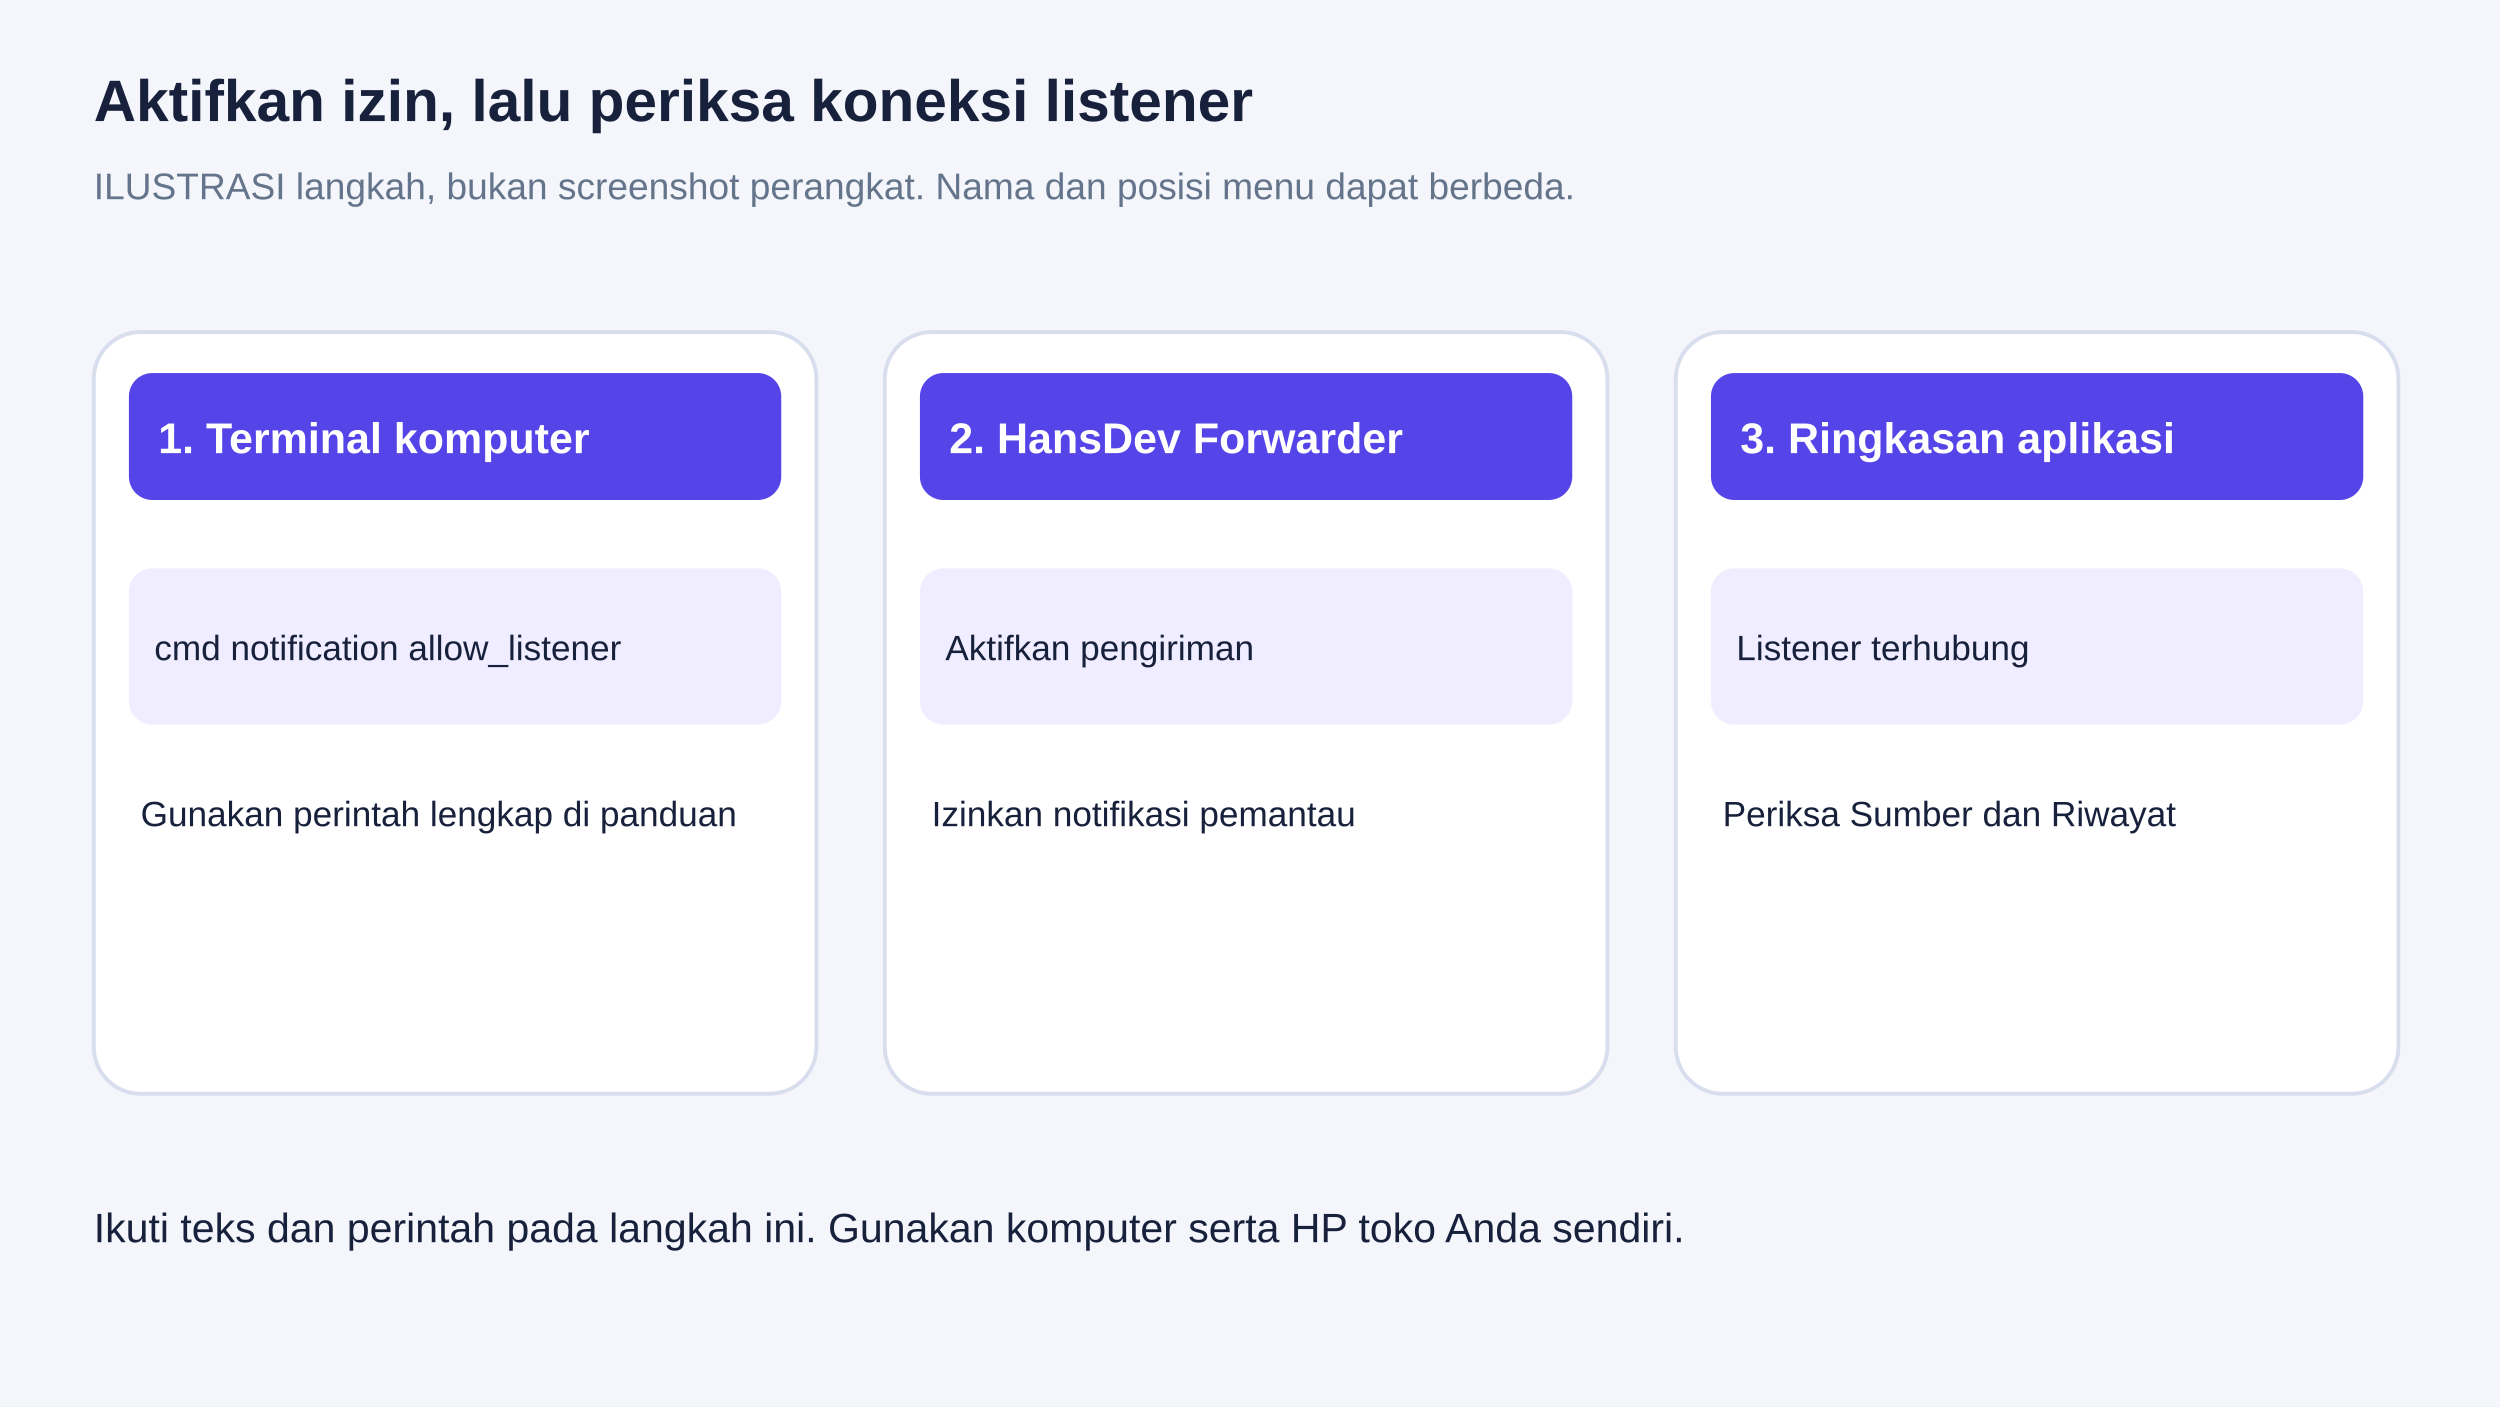
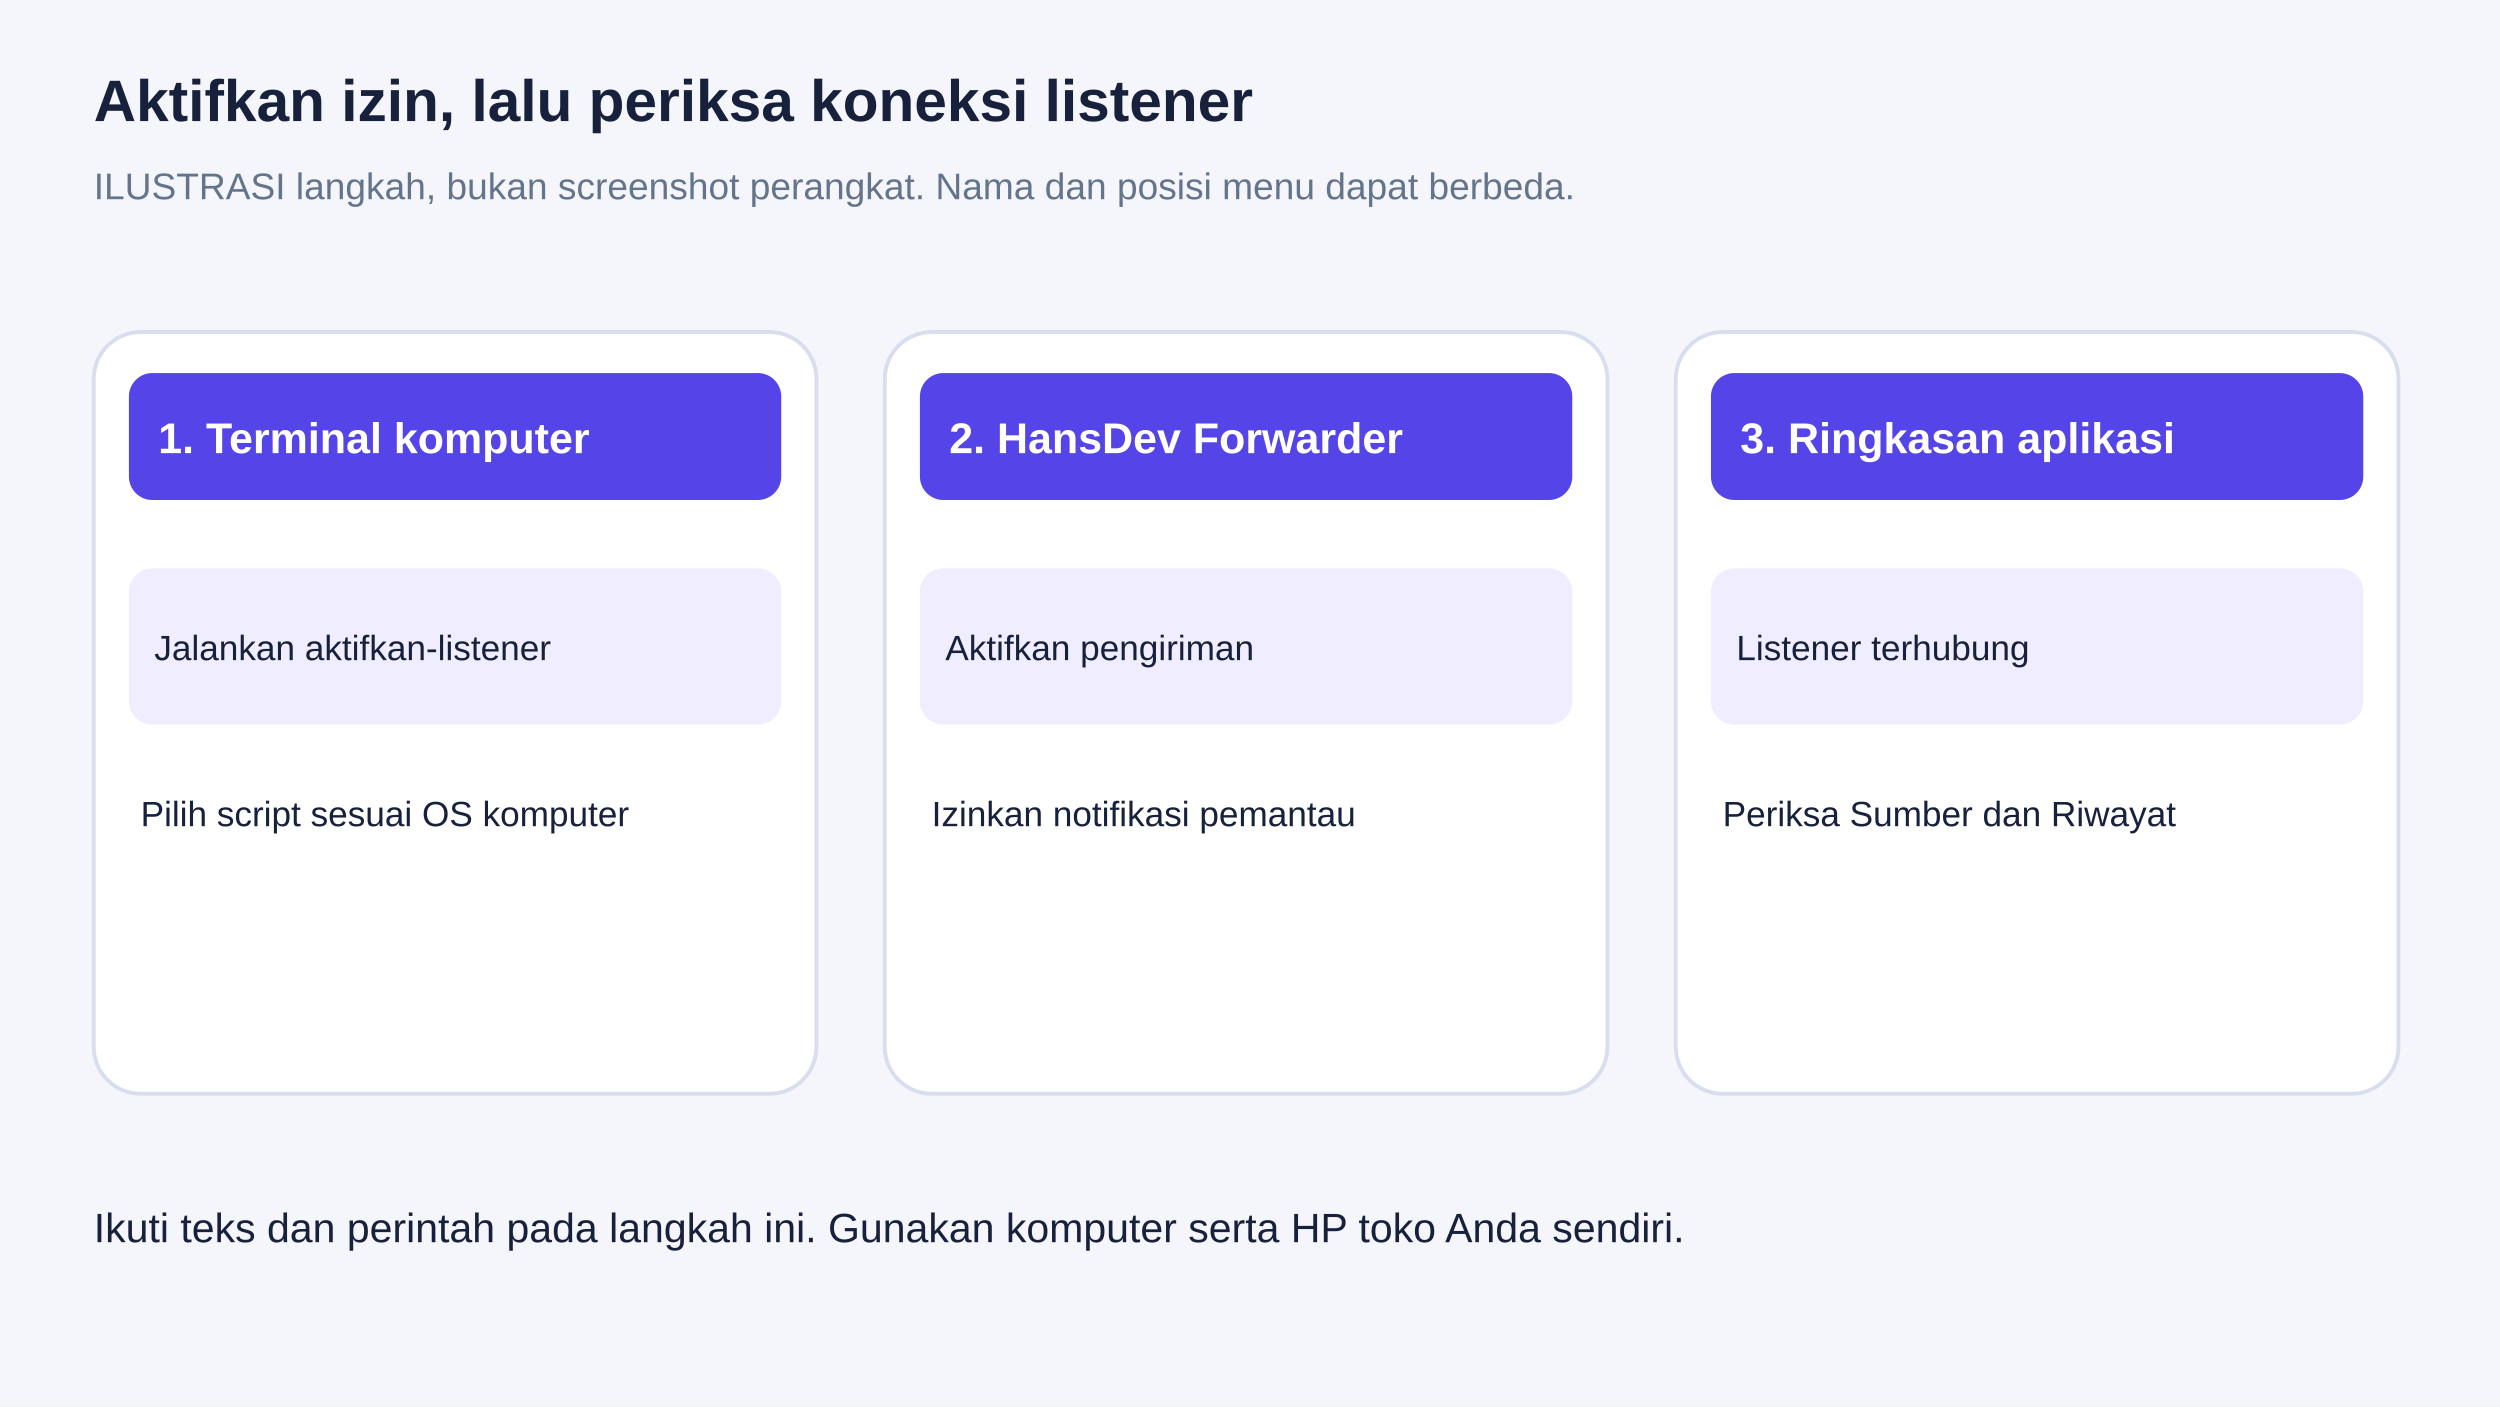
<svg xmlns="http://www.w3.org/2000/svg" width="1280" height="720" viewBox="0 0 1280 720">
  <rect width="1280" height="720" fill="#f4f6fc" />
  <g font-family="Arial,sans-serif" fill="#18213c">
    <text x="48" y="62" font-size="30" font-weight="700">Aktifkan izin, lalu periksa koneksi listener</text>
    <text x="48" y="102" font-size="19" fill="#64748b">ILUSTRASI langkah, bukan screenshot perangkat. Nama dan posisi menu dapat berbeda.</text>
    <rect x="48" y="170" width="370" height="390" rx="24" fill="#fff" stroke="#d8deed" stroke-width="2" />
    <rect x="66" y="191" width="334" height="65" rx="12" fill="#5545e8" />
    <text x="81" y="232" fill="#fff" font-size="22" font-weight="700">1. Terminal komputer</text>
    <rect x="66" y="291" width="334" height="80" rx="12" fill="#efedff" />
-     <text x="79" y="338" font-size="18">cmd notification allow_listener</text>
-     <text x="72" y="423" font-size="18">Gunakan perintah lengkap di panduan</text>
+     <text x="79" y="338" font-size="18">Jalankan aktifkan-listener</text>
+     <text x="72" y="423" font-size="18">Pilih script sesuai OS komputer</text>
    <rect x="453" y="170" width="370" height="390" rx="24" fill="#fff" stroke="#d8deed" stroke-width="2" />
    <rect x="471" y="191" width="334" height="65" rx="12" fill="#5545e8" />
    <text x="486" y="232" fill="#fff" font-size="22" font-weight="700">2. HansDev Forwarder</text>
    <rect x="471" y="291" width="334" height="80" rx="12" fill="#efedff" />
    <text x="484" y="338" font-size="18">Aktifkan pengiriman</text>
    <text x="477" y="423" font-size="18">Izinkan notifikasi pemantau</text>
    <rect x="858" y="170" width="370" height="390" rx="24" fill="#fff" stroke="#d8deed" stroke-width="2" />
    <rect x="876" y="191" width="334" height="65" rx="12" fill="#5545e8" />
    <text x="891" y="232" fill="#fff" font-size="22" font-weight="700">3. Ringkasan aplikasi</text>
    <rect x="876" y="291" width="334" height="80" rx="12" fill="#efedff" />
    <text x="889" y="338" font-size="18">Listener terhubung</text>
    <text x="882" y="423" font-size="18">Periksa Sumber dan Riwayat</text>
    <text x="48" y="636" font-size="21">Ikuti teks dan perintah pada langkah ini. Gunakan komputer serta HP toko Anda sendiri.</text>
  </g>
</svg>
